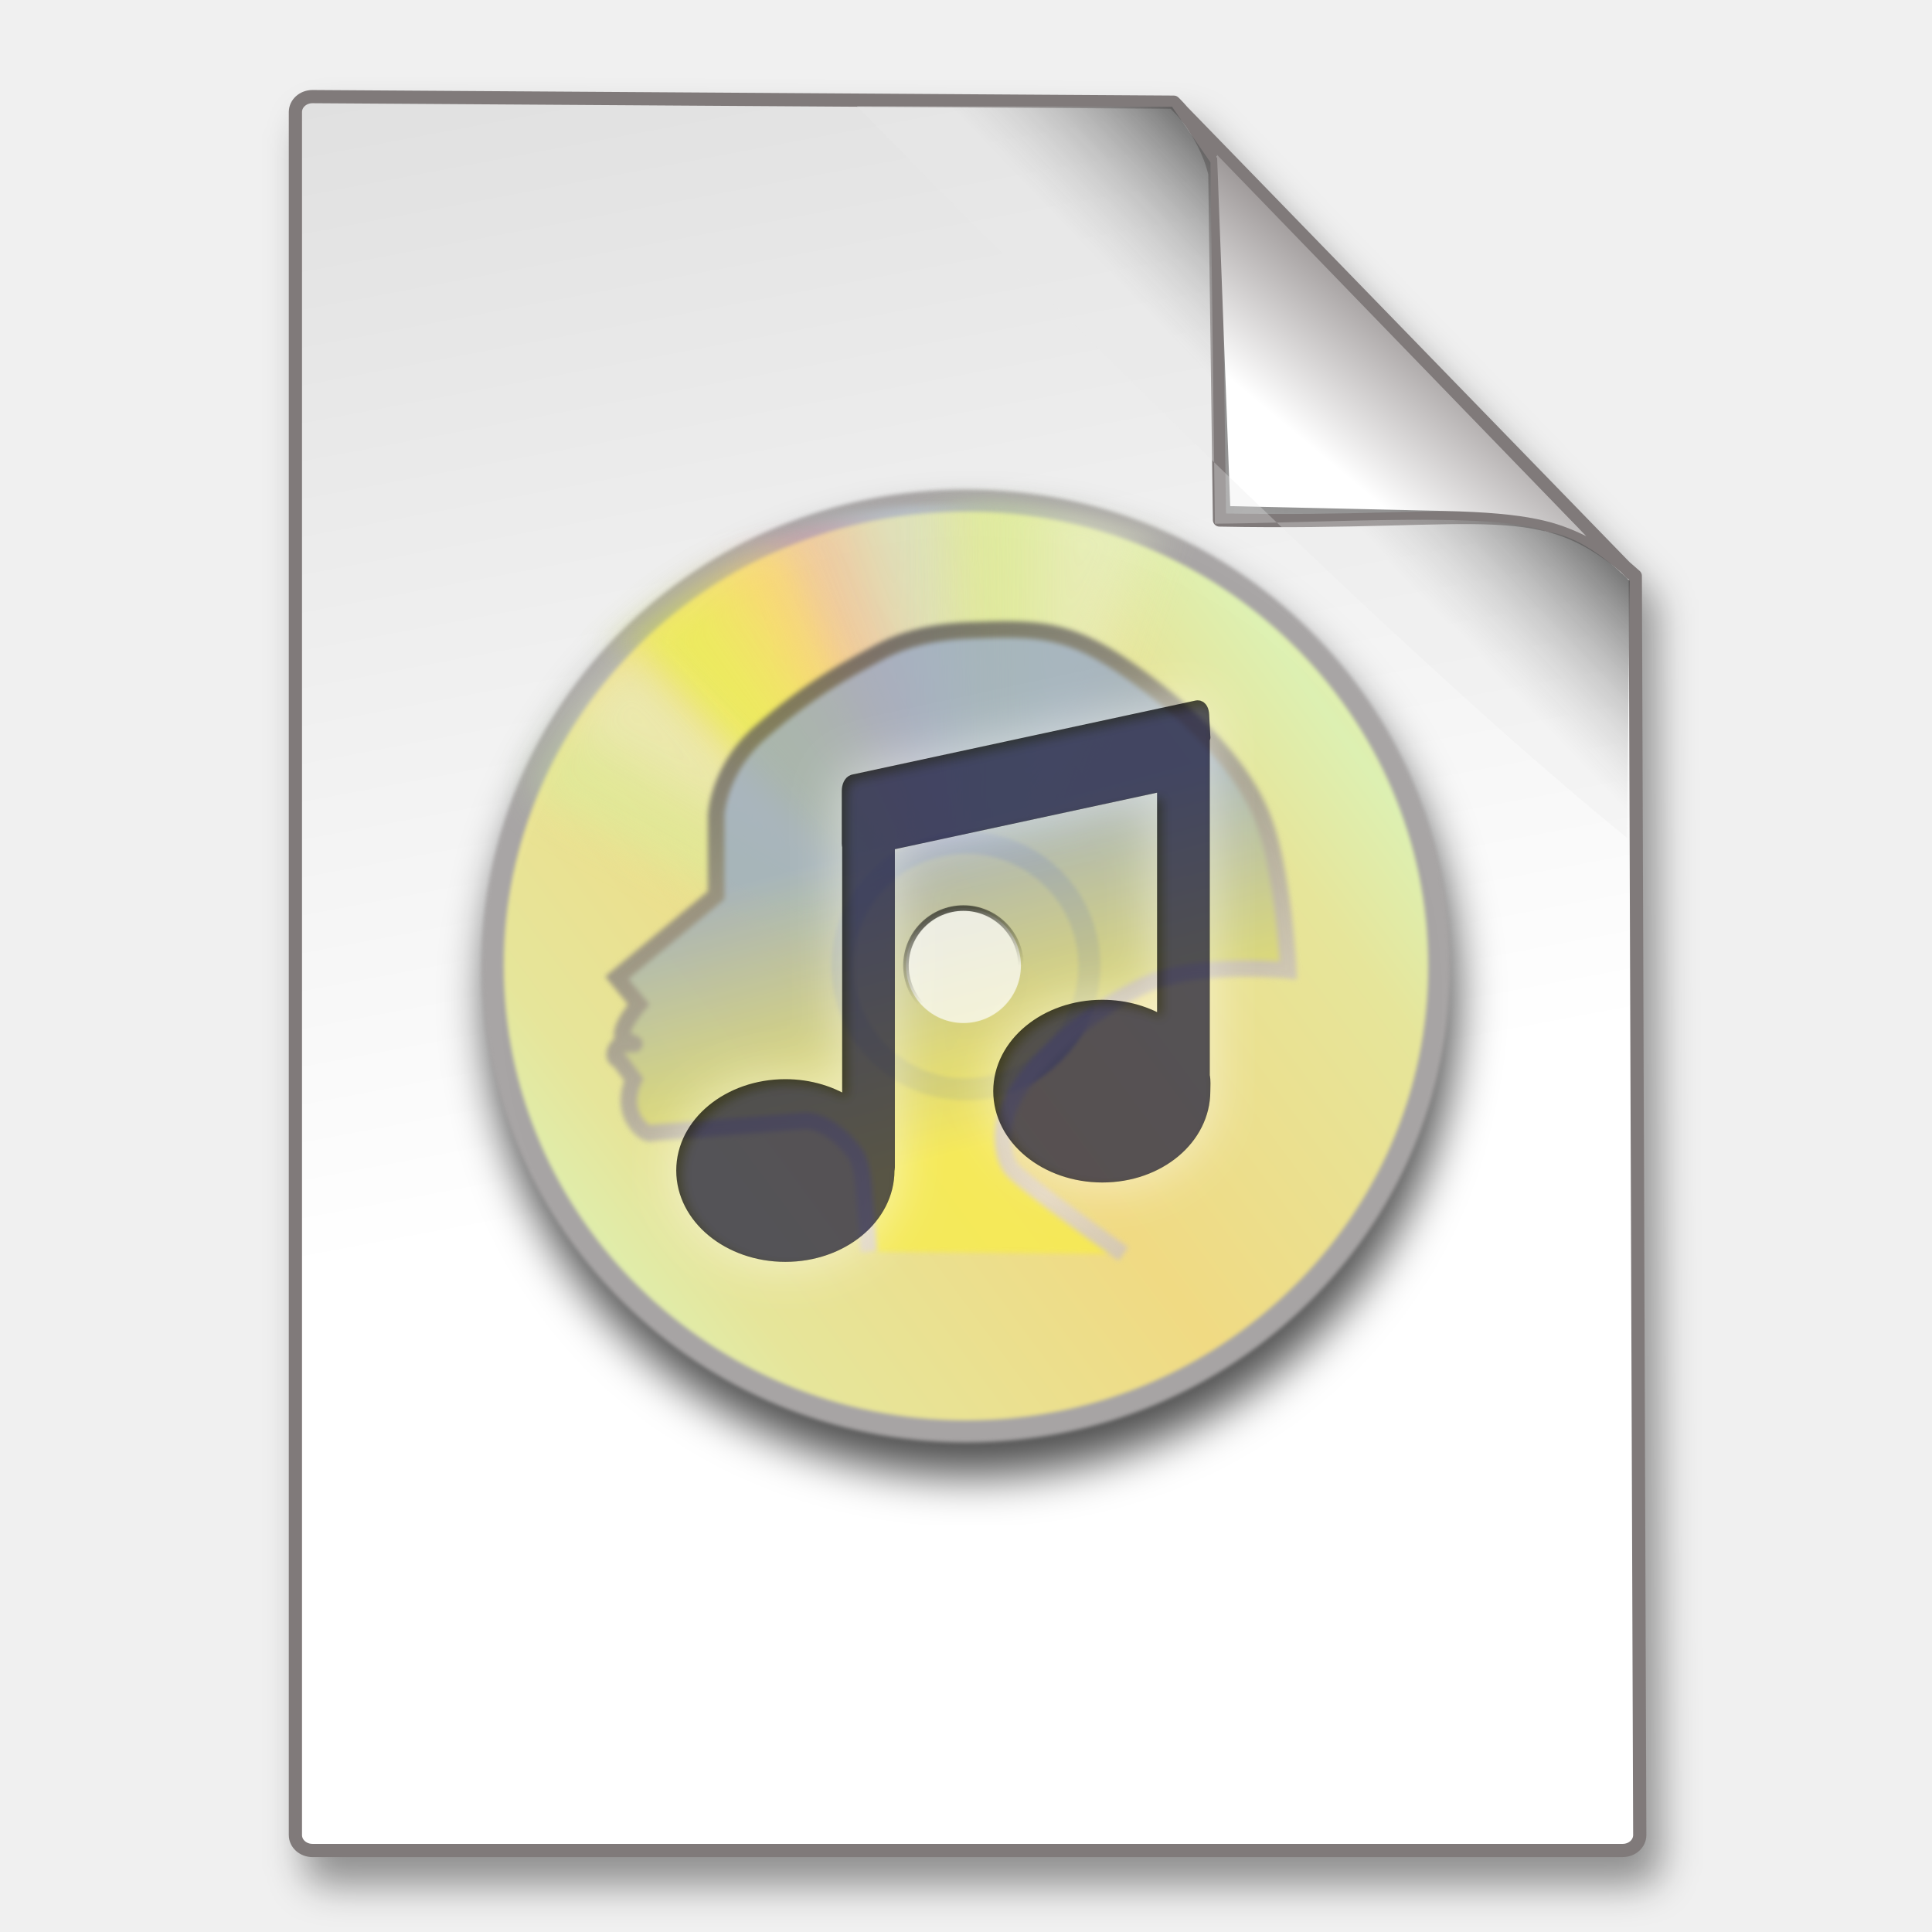
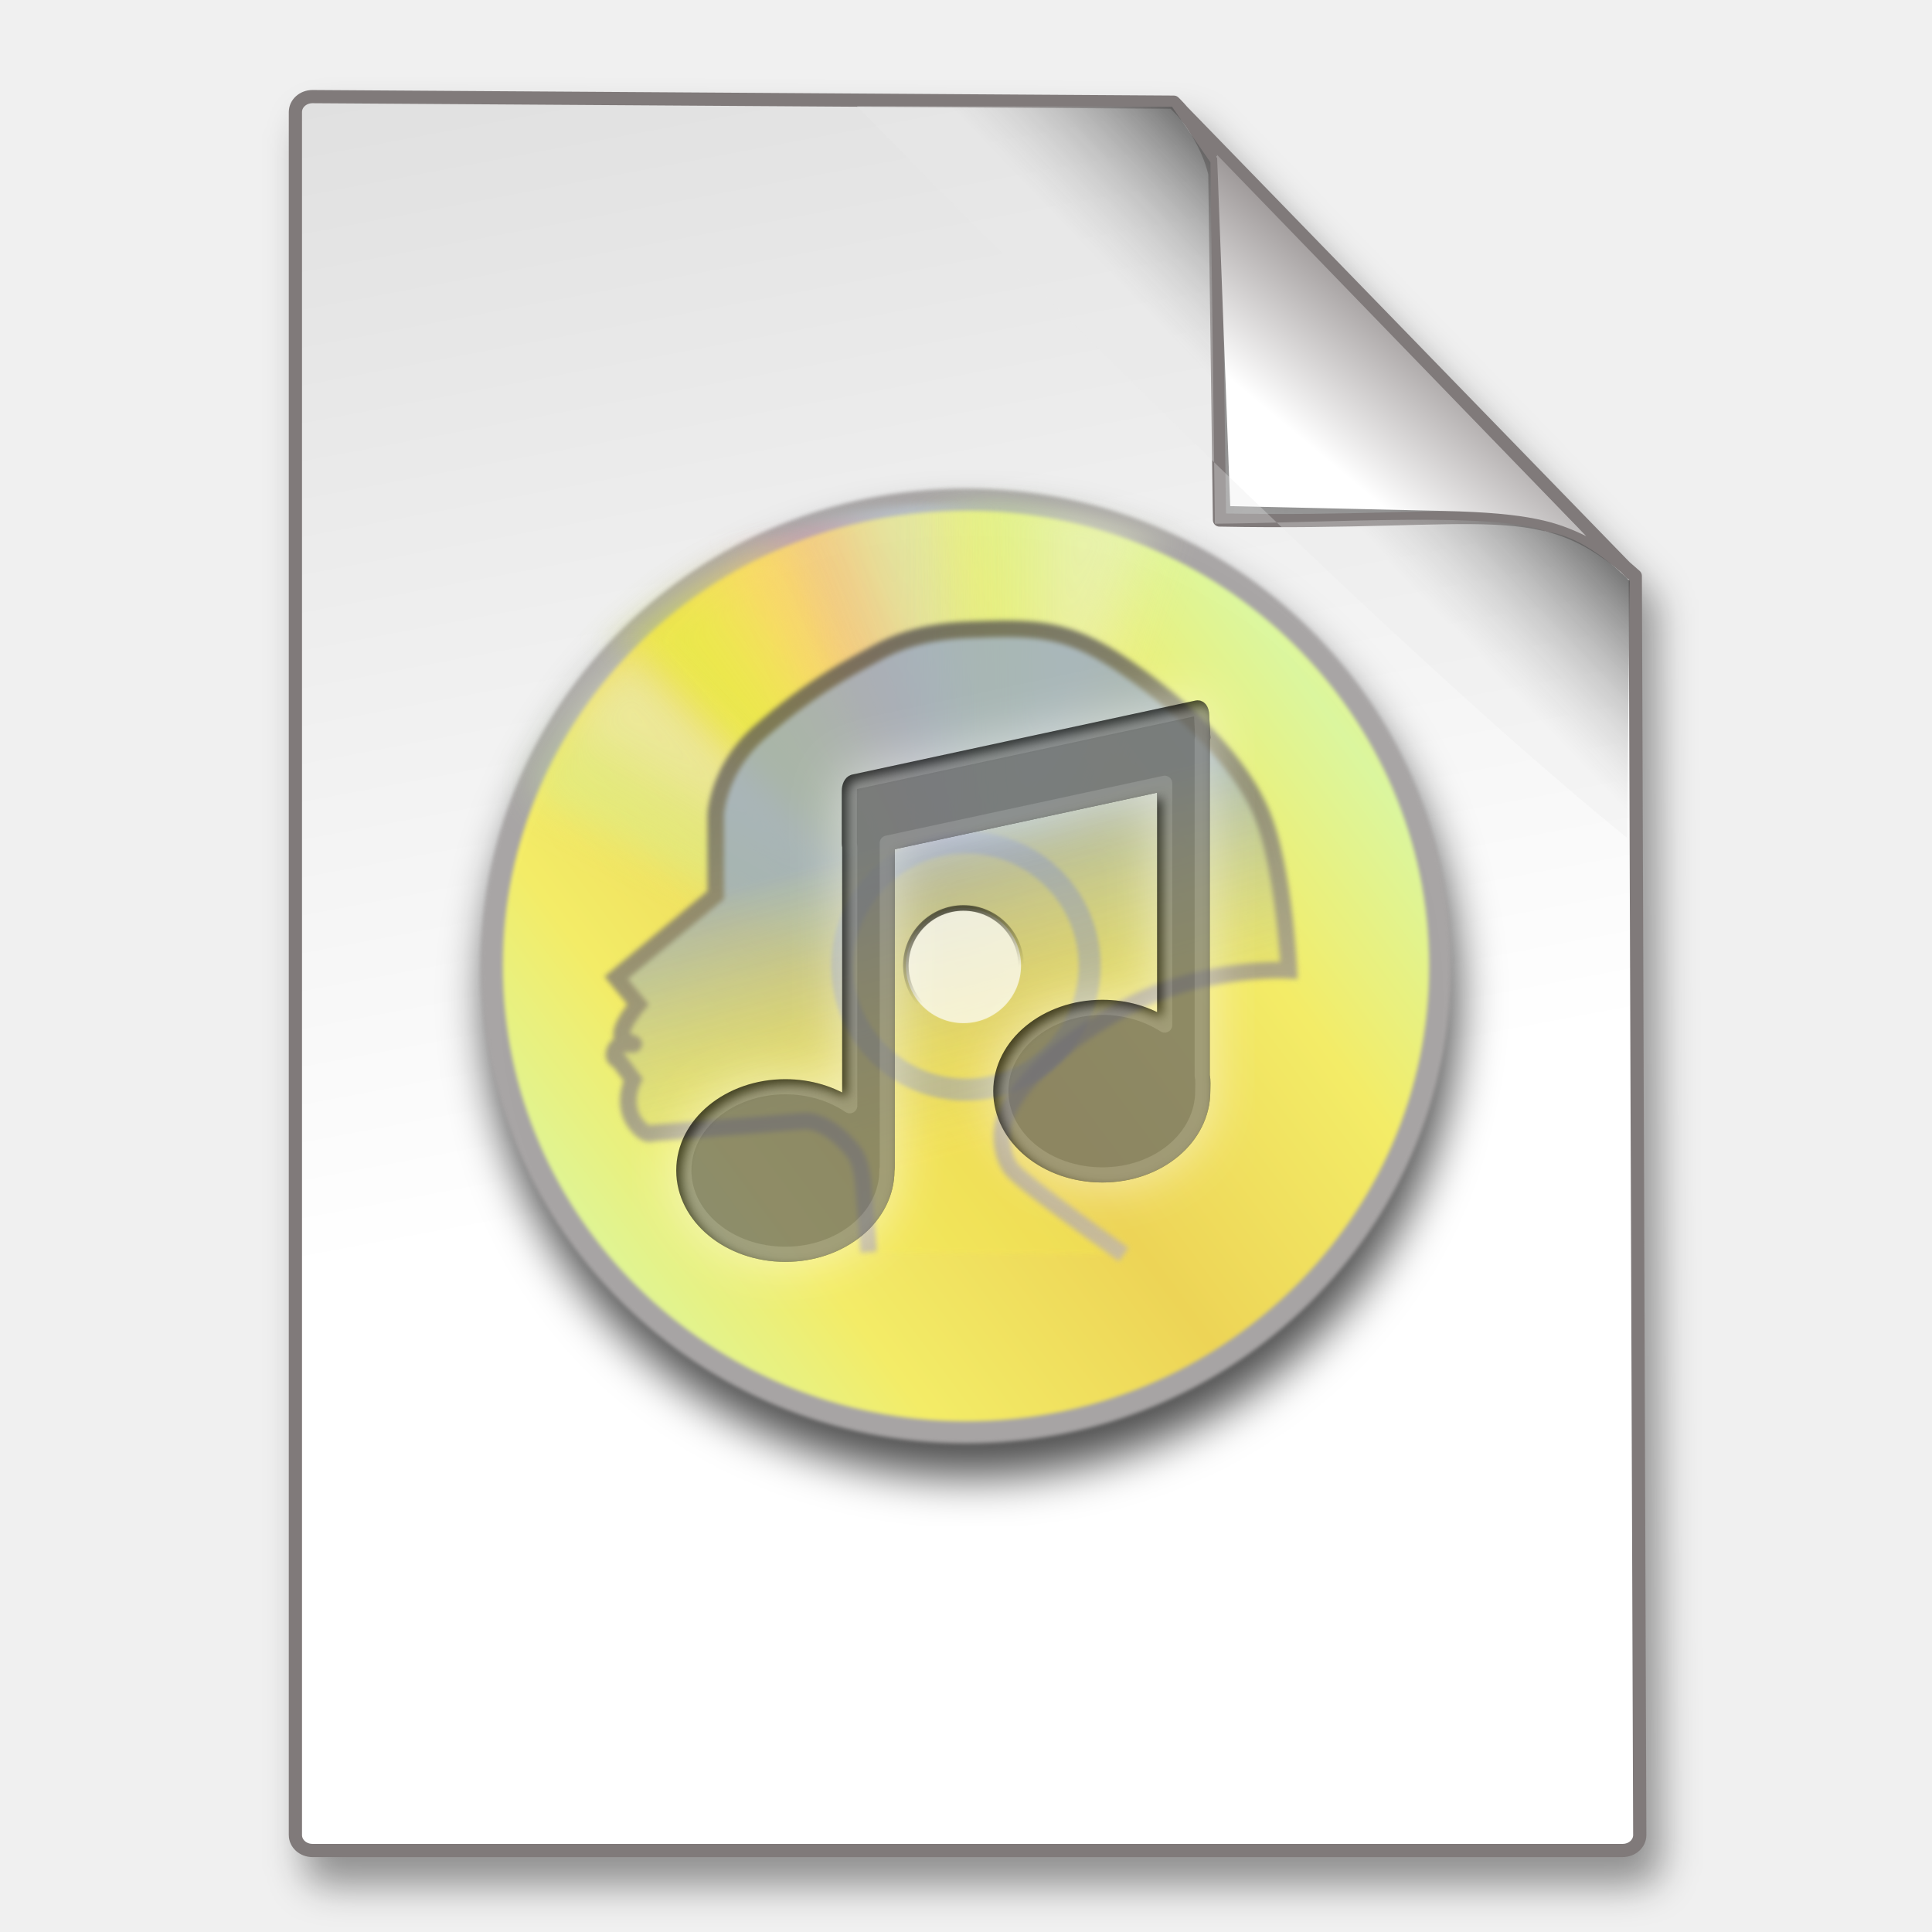
- <svg xmlns="http://www.w3.org/2000/svg" xmlns:xlink="http://www.w3.org/1999/xlink" width="1024" height="1024" id="svg2" version="1.1" enable-background="new">
+ <svg xmlns="http://www.w3.org/2000/svg" xmlns:xlink="http://www.w3.org/1999/xlink" enable-background="new" version="1.1" id="svg2" height="1024" width="1024">
  <defs id="defs4">
    <filter id="filter4078" style="color-interpolation-filters:sRGB;">
      <feFlood id="feFlood4080" flood-opacity="0.3" flood-color="rgb(0,0,0)" result="flood" />
      <feComposite id="feComposite4082" in2="SourceGraphic" in="flood" operator="in" result="composite1" />
      <feGaussianBlur id="feGaussianBlur4084" in="composite" stdDeviation="10" result="blur" />
      <feOffset id="feOffset4086" dx="0" dy="15" result="offset" />
      <feComposite id="feComposite4088" in2="offset" in="SourceGraphic" operator="over" result="composite2" />
    </filter>
    <filter id="filter6364" style="color-interpolation-filters:sRGB;">
      <feFlood id="feFlood6366" flood-opacity="0.5" flood-color="rgb(0,0,0)" result="flood" />
      <feComposite id="feComposite6368" in2="SourceGraphic" in="flood" operator="in" result="composite1" />
      <feGaussianBlur id="feGaussianBlur6370" in="composite" stdDeviation="7" result="blur" />
      <feOffset id="feOffset6372" dx="0" dy="-7" result="offset" />
      <feComposite id="feComposite6374" in2="offset" in="SourceGraphic" operator="over" result="fbSourceGraphic" />
      <feColorMatrix result="fbSourceGraphicAlpha" in="fbSourceGraphic" values="0 0 0 -1 0 0 0 0 -1 0 0 0 0 -1 0 0 0 0 1 0" id="feColorMatrix6376" />
      <feFlood id="feFlood6378" flood-opacity="0.5" flood-color="rgb(0,0,0)" result="flood" in="fbSourceGraphic" />
      <feComposite id="feComposite6380" in2="fbSourceGraphic" in="flood" operator="in" result="composite1" />
      <feGaussianBlur id="feGaussianBlur6382" in="composite" stdDeviation="7" result="blur" />
      <feOffset id="feOffset6384" dx="0" dy="-7" result="offset" />
      <feComposite id="feComposite6386" in2="offset" in="fbSourceGraphic" operator="over" result="composite2" />
    </filter>
    <linearGradient id="linearGradient3996-6">
      <stop style="stop-color:#ffffff;stop-opacity:1;" offset="0" id="stop3998-9" />
      <stop style="stop-color:#dedede;stop-opacity:1" offset="1" id="stop4000-1" />
    </linearGradient>
    <filter color-interpolation-filters="sRGB" id="filter4052-5">
      <feFlood id="feFlood4054-1" flood-opacity="0.3" flood-color="rgb(0,0,0)" result="flood" />
      <feComposite id="feComposite4056-1" in2="SourceGraphic" in="flood" operator="in" result="composite1" />
      <feGaussianBlur id="feGaussianBlur4058-2" stdDeviation="6" result="blur" />
      <feOffset id="feOffset4060-5" dx="0" dy="-7" result="offset" />
      <feComposite id="feComposite4062-1" in2="offset" in="SourceGraphic" operator="over" result="fbSourceGraphic" />
      <feColorMatrix result="fbSourceGraphicAlpha" in="fbSourceGraphic" values="0 0 0 -1 0 0 0 0 -1 0 0 0 0 -1 0 0 0 0 1 0" id="feColorMatrix4214-2" />
      <feFlood id="feFlood4216-4" flood-opacity="0.3" flood-color="rgb(0,0,0)" result="flood" in="fbSourceGraphic" />
      <feComposite id="feComposite4218-4" in2="fbSourceGraphic" in="flood" operator="in" result="composite1" />
      <feGaussianBlur id="feGaussianBlur4220-0" stdDeviation="5" result="blur" />
      <feOffset id="feOffset4222-9" dx="0" dy="-7" result="offset" />
      <feComposite id="feComposite4224-8" in2="offset" in="fbSourceGraphic" operator="over" result="fbSourceGraphic" />
      <feColorMatrix result="fbSourceGraphicAlpha" in="fbSourceGraphic" values="0 0 0 -1 0 0 0 0 -1 0 0 0 0 -1 0 0 0 0 1 0" id="feColorMatrix4322-9" />
      <feFlood id="feFlood4324-8" flood-opacity="0.3" flood-color="rgb(0,0,0)" result="flood" in="fbSourceGraphic" />
      <feComposite id="feComposite4326-1" in2="fbSourceGraphic" in="flood" operator="in" result="composite1" />
      <feGaussianBlur id="feGaussianBlur4328-4" stdDeviation="10.1" result="blur" />
      <feOffset id="feOffset4330-3" dx="0" dy="7" result="offset" />
      <feComposite id="feComposite4332-9" in2="offset" in="fbSourceGraphic" operator="over" result="fbSourceGraphic" />
      <feColorMatrix result="fbSourceGraphicAlpha" in="fbSourceGraphic" values="0 0 0 -1 0 0 0 0 -1 0 0 0 0 -1 0 0 0 0 1 0" id="feColorMatrix4951" />
      <feFlood id="feFlood4953" flood-opacity="0.5" flood-color="rgb(0,0,0)" result="flood" in="fbSourceGraphic" />
      <feComposite id="feComposite4955" in2="fbSourceGraphic" in="flood" operator="in" result="composite1" />
      <feGaussianBlur id="feGaussianBlur4957" stdDeviation="7" result="blur" />
      <feOffset id="feOffset4959" dx="0" dy="7" result="offset" />
      <feComposite id="feComposite4961" in2="offset" in="fbSourceGraphic" operator="over" result="composite2" />
    </filter>
    <linearGradient id="linearGradient4016-7">
      <stop id="stop4018-3" offset="0" style="stop-color:#1c1919;stop-opacity:1" />
      <stop id="stop4020-3" offset="1" style="stop-color:#dedede;stop-opacity:1" />
    </linearGradient>
    <linearGradient id="linearGradient4032-3">
      <stop id="stop4034-9" offset="0" style="stop-color:#ffffff;stop-opacity:1;" />
      <stop id="stop4036-6" offset="1" style="stop-color:#8a8484;stop-opacity:1" />
    </linearGradient>
    <linearGradient id="linearGradient4925">
      <stop id="stop4927" offset="0" style="stop-color:#111111;stop-opacity:1;" />
      <stop id="stop4929" offset="1" style="stop-color:#e8e8e8;stop-opacity:0.318;" />
    </linearGradient>
    <linearGradient y2="285.165" x2="678.224" y1="185.054" x1="791.303" gradientUnits="userSpaceOnUse" id="linearGradient5155" xlink:href="#linearGradient4925" gradientTransform="matrix(0.7041609,0,0,0.619189,197.9442,82.28267)" />
    <linearGradient xlink:href="#linearGradient4032-3" id="linearGradient3075" gradientUnits="userSpaceOnUse" x1="693.155" y1="234.79" x2="760.217" y2="154.572" gradientTransform="translate(-1.508817,-0.7352252)" />
    <linearGradient xlink:href="#linearGradient4016-7" id="linearGradient3078" gradientUnits="userSpaceOnUse" x1="769.155" y1="167.548" x2="585.124" y2="287.876" gradientTransform="translate(-1.508817,-0.7352252)" />
    <linearGradient xlink:href="#linearGradient3996-6" id="linearGradient3081" gradientUnits="userSpaceOnUse" x1="434.124" y1="625.266" x2="313.796" y2="-14.123" gradientTransform="translate(-1.508817,-0.7352252)" />
    <linearGradient xlink:href="#linearGradient3996-6" id="linearGradient3683" gradientUnits="userSpaceOnUse" gradientTransform="translate(-1.508817,-0.7352252)" x1="434.124" y1="625.266" x2="313.796" y2="-14.123" />
    <linearGradient xlink:href="#linearGradient4016-7" id="linearGradient3685" gradientUnits="userSpaceOnUse" gradientTransform="translate(-1.508817,-0.7352252)" x1="769.155" y1="167.548" x2="585.124" y2="287.876" />
    <linearGradient xlink:href="#linearGradient4032-3" id="linearGradient3687" gradientUnits="userSpaceOnUse" gradientTransform="translate(-1.508817,-0.7352252)" x1="693.155" y1="234.79" x2="760.217" y2="154.572" />
    <linearGradient xlink:href="#linearGradient4925" id="linearGradient3689" gradientUnits="userSpaceOnUse" gradientTransform="matrix(0.7041609,0,0,0.619189,197.9442,82.28267)" x1="791.303" y1="185.054" x2="678.224" y2="285.165" />
    <linearGradient xlink:href="#linearGradient3996-6" id="linearGradient3696" gradientUnits="userSpaceOnUse" gradientTransform="translate(-1.508817,-0.7352252)" x1="434.124" y1="625.266" x2="313.796" y2="-14.123" />
    <linearGradient xlink:href="#linearGradient4016-7" id="linearGradient3698" gradientUnits="userSpaceOnUse" gradientTransform="translate(-1.508817,-0.7352252)" x1="769.155" y1="167.548" x2="585.124" y2="287.876" />
    <linearGradient xlink:href="#linearGradient4032-3" id="linearGradient3700" gradientUnits="userSpaceOnUse" gradientTransform="translate(-1.508817,-0.7352252)" x1="693.155" y1="234.79" x2="760.217" y2="154.572" />
    <linearGradient xlink:href="#linearGradient4925" id="linearGradient3702" gradientUnits="userSpaceOnUse" gradientTransform="matrix(0.7041609,0,0,0.619189,197.9442,82.28267)" x1="791.303" y1="185.054" x2="678.224" y2="285.165" />
    <linearGradient xlink:href="#linearGradient4925" id="linearGradient3705" gradientUnits="userSpaceOnUse" gradientTransform="matrix(0.8666551,0,0,0.7991128,98.21364,18.12125)" x1="791.303" y1="185.054" x2="678.224" y2="285.165" />
    <linearGradient xlink:href="#linearGradient4016-7" id="linearGradient3709" gradientUnits="userSpaceOnUse" gradientTransform="translate(-1.508817,-0.7352252)" x1="769.155" y1="167.548" x2="585.124" y2="287.876" />
    <filter id="filter4602" style="color-interpolation-filters:sRGB;">
      <feFlood id="feFlood4604" flood-opacity="0.4" flood-color="rgb(0,0,0)" result="flood" />
      <feComposite id="feComposite4606" in2="SourceGraphic" in="flood" operator="in" result="composite1" />
      <feGaussianBlur id="feGaussianBlur4608" in="composite" stdDeviation="10" result="blur" />
      <feOffset id="feOffset4610" dx="8" dy="15" result="offset" />
      <feComposite id="feComposite4612" in2="offset" in="SourceGraphic" operator="over" result="composite2" />
    </filter>
    <linearGradient y2="530.633" x2="501.828" y1="783.914" x1="160.121" spreadMethod="reflect" gradientUnits="userSpaceOnUse" id="linearGradient4564" xlink:href="#linearGradient4514-2" />
    <linearGradient id="linearGradient4514-2">
      <stop id="stop4516-8" offset="0" style="stop-color:#dff2b3;stop-opacity:1;" />
      <stop style="stop-color:#e8e79b;stop-opacity:1;" offset="0.262" id="stop4520-0" />
      <stop id="stop4518-6" offset="1" style="stop-color:#f2dc84;stop-opacity:1;" />
    </linearGradient>
    <filter color-interpolation-filters="sRGB" id="filter4895">
      <feGaussianBlur stdDeviation="1.702" id="feGaussianBlur4897" result="fbSourceGraphic" />
      <feColorMatrix result="fbSourceGraphicAlpha" in="fbSourceGraphic" values="0 0 0 -1 0 0 0 0 -1 0 0 0 0 -1 0 0 0 0 1 0" id="feColorMatrix4980" />
      <feFlood id="feFlood4982" flood-opacity="0.7" flood-color="rgb(0,0,0)" result="flood" in="fbSourceGraphic" />
      <feComposite id="feComposite4984" in2="fbSourceGraphic" in="flood" operator="in" result="composite1" />
      <feGaussianBlur id="feGaussianBlur4986" stdDeviation="20" result="blur" />
      <feOffset id="feOffset4988" dx="5" dy="30" result="offset" />
      <feComposite id="feComposite4990" in2="offset" in="fbSourceGraphic" operator="over" result="composite2" />
    </filter>
    <linearGradient y2="530.633" x2="501.828" y1="783.914" x1="160.121" spreadMethod="reflect" gradientUnits="userSpaceOnUse" id="linearGradient4560" xlink:href="#linearGradient4514-2" />
    <linearGradient id="linearGradient4733">
      <stop id="stop4735" offset="0" style="stop-color:#dff2b3;stop-opacity:1;" />
      <stop style="stop-color:#e8e79b;stop-opacity:1;" offset="0.262" id="stop4737" />
      <stop id="stop4739" offset="1" style="stop-color:#f2dc84;stop-opacity:1;" />
    </linearGradient>
    <linearGradient xlink:href="#linearGradient4514-2" id="linearGradient4723" gradientUnits="userSpaceOnUse" spreadMethod="reflect" x1="160.121" y1="783.914" x2="501.828" y2="530.633" />
    <linearGradient id="linearGradient4742">
      <stop id="stop4744" offset="0" style="stop-color:#dff2b3;stop-opacity:1;" />
      <stop style="stop-color:#e8e79b;stop-opacity:1;" offset="0.262" id="stop4746" />
      <stop id="stop4748" offset="1" style="stop-color:#f2dc84;stop-opacity:1;" />
    </linearGradient>
    <linearGradient xlink:href="#linearGradient4683-5" id="linearGradient4668-0" x1="756.758" y1="216.847" x2="798.711" y2="244.237" gradientUnits="userSpaceOnUse" />
    <linearGradient id="linearGradient4683-5">
      <stop id="stop4685-0" offset="0" style="stop-color:#f4a6bd;stop-opacity:0.574;" />
      <stop id="stop4687-5" offset="1" style="stop-color:#cce1f1;stop-opacity:0.619;" />
    </linearGradient>
    <filter color-interpolation-filters="sRGB" id="filter4689-4" x="-0.237" width="1.474" y="-0.123" height="1.246">
      <feGaussianBlur stdDeviation="17.678" id="feGaussianBlur4691-2" />
    </filter>
    <linearGradient xlink:href="#linearGradient4697-7" id="linearGradient4695-5" gradientUnits="userSpaceOnUse" x1="801.068" y1="301.066" x2="731.986" y2="244.664" />
    <linearGradient id="linearGradient4697-7">
      <stop style="stop-color:#ffd571;stop-opacity:0.729;" offset="0" id="stop4699-4" />
      <stop style="stop-color:#e9f744;stop-opacity:0.587;" offset="1" id="stop4701-5" />
    </linearGradient>
    <linearGradient xlink:href="#linearGradient4707-9" id="linearGradient4705-6" gradientUnits="userSpaceOnUse" x1="756.758" y1="216.847" x2="798.711" y2="244.237" />
    <linearGradient id="linearGradient4707-9">
      <stop style="stop-color:#d1f4a6;stop-opacity:0.574;" offset="0" id="stop4709-6" />
      <stop style="stop-color:#eaf1cc;stop-opacity:0.8;" offset="1" id="stop4711-8" />
    </linearGradient>
    <linearGradient xlink:href="#linearGradient4707-9" id="linearGradient4715-2" gradientUnits="userSpaceOnUse" x1="756.758" y1="216.847" x2="798.711" y2="244.237" />
    <linearGradient id="linearGradient4773">
      <stop style="stop-color:#d1f4a6;stop-opacity:0.574;" offset="0" id="stop4775" />
      <stop style="stop-color:#eaf1cc;stop-opacity:0.8;" offset="1" id="stop4777" />
    </linearGradient>
    <linearGradient xlink:href="#linearGradient4805-6" id="linearGradient4803-1" x1="338.744" y1="430.422" x2="413.329" y2="707.011" gradientUnits="userSpaceOnUse" />
    <linearGradient id="linearGradient4805-6">
      <stop id="stop4807-2" offset="0" style="stop-color:#94a5c5;stop-opacity:1" />
      <stop id="stop4809-6" offset="1" style="stop-color:#f7ec49;stop-opacity:1;" />
    </linearGradient>
    <linearGradient xlink:href="#linearGradient4819-6" id="linearGradient4817-9" x1="388.764" y1="199.833" x2="607.319" y2="711.057" gradientUnits="userSpaceOnUse" spreadMethod="reflect" />
    <linearGradient id="linearGradient4819-6">
      <stop id="stop4821-0" offset="0" style="stop-color:#4c4949;stop-opacity:1;" />
      <stop id="stop4823-2" offset="1" style="stop-color:#e0d5d5;stop-opacity:0.981;" />
    </linearGradient>
    <filter color-interpolation-filters="sRGB" id="filter4887-4">
      <feGaussianBlur stdDeviation="2.354" id="feGaussianBlur4889-5" />
    </filter>
    <linearGradient xlink:href="#linearGradient4233-1" id="linearGradient4239-1" x1="315.189" y1="437.52" x2="338.334" y2="498.121" gradientUnits="userSpaceOnUse" />
    <linearGradient id="linearGradient4233-1">
      <stop style="stop-color:#000000;stop-opacity:0.829" offset="0" id="stop4235-4" />
      <stop style="stop-color:#000000;stop-opacity:0;" offset="1" id="stop4237-2" />
    </linearGradient>
    <filter color-interpolation-filters="sRGB" id="filter4733-9-2">
      <feGaussianBlur stdDeviation="0.521" id="feGaussianBlur4735-7-1" />
    </filter>
    <filter id="filter4583" color-interpolation-filters="sRGB">
      <feGaussianBlur id="feGaussianBlur4585" stdDeviation="4" result="result8" />
      <feOffset id="feOffset4587" dx="4" dy="4" result="result11" />
      <feComposite id="feComposite4589" in2="result11" result="result6" in="SourceGraphic" operator="in" />
      <feFlood id="feFlood4591" result="result10" in="result6" flood-opacity="1" flood-color="rgb(0,0,0)" />
      <feBlend id="feBlend4593" in2="result10" mode="normal" in="result6" result="result12" />
      <feComposite id="feComposite4595" in2="SourceGraphic" result="fbSourceGraphic" operator="in" />
      <feColorMatrix result="fbSourceGraphicAlpha" in="fbSourceGraphic" values="0 0 0 -1 0 0 0 0 -1 0 0 0 0 -1 0 0 0 0 1 0" id="feColorMatrix3209" />
      <feFlood id="feFlood3211" flood-opacity="0.8" flood-color="rgb(255,255,255)" result="flood" in="fbSourceGraphic" />
      <feComposite id="feComposite3213" in2="fbSourceGraphic" in="flood" operator="in" result="composite1" />
      <feGaussianBlur id="feGaussianBlur3215" stdDeviation="20" result="blur" />
      <feOffset id="feOffset3217" dx="0" dy="0" result="offset" />
      <feComposite id="feComposite3219" in2="offset" in="fbSourceGraphic" operator="over" result="composite2" />
    </filter>
+     <linearGradient xlink:href="#linearGradient4514-2-5" id="linearGradient6302" gradientUnits="userSpaceOnUse" spreadMethod="reflect" x1="160.121" y1="783.914" x2="501.828" y2="530.633" />
+     <linearGradient id="linearGradient4514-2-5">
+       <stop id="stop4516-8-1" offset="0" style="stop-color:#ddf89f;stop-opacity:1;" />
+       <stop style="stop-color:#f5ee67;stop-opacity:1;" offset="0.262" id="stop4520-0-9" />
+       <stop id="stop4518-6-9" offset="1" style="stop-color:#efd656;stop-opacity:1;" />
+     </linearGradient>
+     <filter color-interpolation-filters="sRGB" id="filter4895-6">
+       <feGaussianBlur stdDeviation="1.702" id="feGaussianBlur4897-8" result="fbSourceGraphic" />
+       <feColorMatrix result="fbSourceGraphicAlpha" in="fbSourceGraphic" values="0 0 0 -1 0 0 0 0 -1 0 0 0 0 -1 0 0 0 0 1 0" id="feColorMatrix4980-0" />
+       <feFlood id="feFlood4982-3" flood-opacity="0.7" flood-color="rgb(0,0,0)" result="flood" in="fbSourceGraphic" />
+       <feComposite id="feComposite4984-1" in2="fbSourceGraphic" in="flood" operator="in" result="composite1" />
+       <feGaussianBlur id="feGaussianBlur4986-8" stdDeviation="20" result="blur" />
+       <feOffset id="feOffset4988-4" dx="5" dy="30" result="offset" />
+       <feComposite id="feComposite4990-1" in2="offset" in="fbSourceGraphic" operator="over" result="composite2" />
+     </filter>
+     <linearGradient y2="530.633" x2="501.828" y1="783.914" x1="160.121" spreadMethod="reflect" gradientUnits="userSpaceOnUse" id="linearGradient4560-0" xlink:href="#linearGradient4227" />
+     <linearGradient id="linearGradient4227">
+       <stop style="stop-color:#ddf89f;stop-opacity:1;" offset="0" id="stop4229" />
+       <stop id="stop4231" offset="0.425" style="stop-color:#f5ee67;stop-opacity:1;" />
+       <stop style="stop-color:#efd656;stop-opacity:1;" offset="1" id="stop4233" />
+     </linearGradient>
+     <linearGradient xlink:href="#linearGradient4514-2-5" id="linearGradient4723-6" gradientUnits="userSpaceOnUse" spreadMethod="reflect" x1="160.121" y1="783.914" x2="501.828" y2="530.633" />
+     <linearGradient id="linearGradient4264">
+       <stop id="stop4266" offset="0" style="stop-color:#ddf89f;stop-opacity:1;" />
+       <stop style="stop-color:#f5ee67;stop-opacity:1;" offset="0.262" id="stop4268" />
+       <stop id="stop4270" offset="1" style="stop-color:#efd656;stop-opacity:1;" />
+     </linearGradient>
+     <linearGradient xlink:href="#linearGradient4683-5-4" id="linearGradient4668-0-9" x1="756.758" y1="216.847" x2="798.711" y2="244.237" gradientUnits="userSpaceOnUse" />
+     <linearGradient id="linearGradient4683-5-4">
+       <stop id="stop4685-0-2" offset="0" style="stop-color:#f4a6bd;stop-opacity:0.574;" />
+       <stop id="stop4687-5-7" offset="1" style="stop-color:#cce1f1;stop-opacity:0.619;" />
+     </linearGradient>
+     <filter color-interpolation-filters="sRGB" id="filter4689-4-6" x="-0.237" width="1.474" y="-0.123" height="1.246">
+       <feGaussianBlur stdDeviation="17.678" id="feGaussianBlur4691-2-1" />
+     </filter>
+     <linearGradient xlink:href="#linearGradient4697-7-7" id="linearGradient4695-5-1" gradientUnits="userSpaceOnUse" x1="801.068" y1="301.066" x2="731.986" y2="244.664" />
+     <linearGradient id="linearGradient4697-7-7">
+       <stop style="stop-color:#ffd571;stop-opacity:0.729;" offset="0" id="stop4699-4-9" />
+       <stop style="stop-color:#e9f744;stop-opacity:0.587;" offset="1" id="stop4701-5-5" />
+     </linearGradient>
+     <linearGradient xlink:href="#linearGradient4707-9-9" id="linearGradient4705-6-2" gradientUnits="userSpaceOnUse" x1="756.758" y1="216.847" x2="798.711" y2="244.237" />
+     <linearGradient id="linearGradient4707-9-9">
+       <stop style="stop-color:#d1f4a6;stop-opacity:0.574;" offset="0" id="stop4709-6-6" />
+       <stop style="stop-color:#eaf1cc;stop-opacity:0.8;" offset="1" id="stop4711-8-4" />
+     </linearGradient>
+     <linearGradient xlink:href="#linearGradient4707-9-9" id="linearGradient4715-2-0" gradientUnits="userSpaceOnUse" x1="756.758" y1="216.847" x2="798.711" y2="244.237" />
+     <linearGradient id="linearGradient4295">
+       <stop style="stop-color:#d1f4a6;stop-opacity:0.574;" offset="0" id="stop4297" />
+       <stop style="stop-color:#eaf1cc;stop-opacity:0.8;" offset="1" id="stop4299" />
+     </linearGradient>
+     <linearGradient xlink:href="#linearGradient4805-6-8" id="linearGradient4803-1-1" x1="338.744" y1="430.422" x2="413.329" y2="707.011" gradientUnits="userSpaceOnUse" />
+     <linearGradient id="linearGradient4805-6-8">
+       <stop id="stop4807-2-8" offset="0" style="stop-color:#94a5c5;stop-opacity:1" />
+       <stop id="stop4809-6-2" offset="1" style="stop-color:#f7ec49;stop-opacity:0.342;" />
+     </linearGradient>
+     <linearGradient xlink:href="#linearGradient4819-6-7" id="linearGradient4817-9-9" x1="388.764" y1="199.833" x2="605.903" y2="992.8" gradientUnits="userSpaceOnUse" spreadMethod="reflect" />
+     <linearGradient id="linearGradient4819-6-7">
+       <stop id="stop4821-0-0" offset="0" style="stop-color:#4c4949;stop-opacity:1;" />
+       <stop id="stop4823-2-8" offset="1" style="stop-color:#e0d5d5;stop-opacity:0.981;" />
+     </linearGradient>
+     <filter color-interpolation-filters="sRGB" id="filter4887-4-8">
+       <feGaussianBlur stdDeviation="2.354" id="feGaussianBlur4889-5-6" />
+     </filter>
+     <linearGradient xlink:href="#linearGradient4233-1-8" id="linearGradient4239-1-1" x1="315.189" y1="437.52" x2="338.334" y2="498.121" gradientUnits="userSpaceOnUse" />
+     <linearGradient id="linearGradient4233-1-8">
+       <stop style="stop-color:#000000;stop-opacity:0.829" offset="0" id="stop4235-4-2" />
+       <stop style="stop-color:#000000;stop-opacity:0;" offset="1" id="stop4237-2-2" />
+     </linearGradient>
+     <filter color-interpolation-filters="sRGB" id="filter4733-9-2-8">
+       <feGaussianBlur stdDeviation="0.521" id="feGaussianBlur4735-7-1-0" />
+     </filter>
  </defs>
  <g id="layer1">
    <g id="g4512" style="filter:url(#filter4602)">
      <path d="M 621.955,54.153 864.38,303.657 M 165.656,51.204 622.141,54.153 c 0,0 16.247,14.999 21.75,37.79 l 2.459,183.67 c 144.72,2.777 170.667,-15.321 220.39,29.625 l 2.359,667.368 c 0.016,4.537 -4.053,8.19 -9.087,8.19 l -694.356,0 c -5.034,0 -9.087,-3.653 -9.087,-8.19 l 0,-913.212 c 0,-4.537 4.053,-8.217 9.087,-8.19 z" style="fill:url(#linearGradient3696);fill-opacity:1;stroke:#807a7a;stroke-width:7;stroke-linecap:round;stroke-linejoin:round;stroke-miterlimit:4;stroke-opacity:1;stroke-dasharray:none;opacity:1;" id="path3993-8" />
      <path id="path4006-5" d="M 654.396,265.907 652.037,91.313" style="fill:url(#linearGradient3709);fill-opacity:1;stroke:none;" />
      <path id="path4022-6" d="m 645.054,82.067 195.684,202.11 c -15.56,-7.559 -29.89,-12.348 -75.645,-13.374 l -113.056,-2.536 z" style="fill:url(#linearGradient3700);fill-opacity:1;stroke:none;" />
      <path id="path4142-9" d="m 454.177,56.222 c 0,0 257.715,265.838 408.177,387.857 l 1.455,-136.109 c 0,0 -22.239,-23.633 -44.155,-26.172 -25.74,-10.591 -111.702,-4.801 -175.734,-4.211 L 641.565,86.083 621.208,56.58 z" style="fill:url(#linearGradient3705);fill-opacity:1;stroke:none;" />
    </g>
  </g>
-   <g id="layer2">
-     <g transform="matrix(0.584722,0,0,0.584722,212.6223,212.6223)" style="display:inline" id="g4694">
-       <g style="fill:url(#linearGradient4564);fill-opacity:1;stroke:#a8a5a5;stroke-width:20;stroke-miterlimit:4;stroke-opacity:1;stroke-dasharray:none;filter:url(#filter4895)" id="g4500" transform="translate(-1.9889529e-6,10.89063)">
-         <path style="opacity:0.986;fill:url(#linearGradient4560);fill-opacity:1;stroke:#a8a5a5;stroke-width:20;stroke-miterlimit:4;stroke-opacity:1;stroke-dasharray:none" d="M 512,79.219 C 275.064,79.219 83,268.121 83,501.125 83,734.129 275.064,923 512,923 748.936,923 941,734.129 941,501.125 941,268.121 748.936,79.219 512,79.219 z m 0,387.094 c 25.229,0 45.688,20.459 45.688,45.688 0,25.229 -20.459,45.688 -45.688,45.688 -25.229,0 -45.688,-20.459 -45.688,-45.688 0,-25.229 20.459,-45.688 45.688,-45.688 z" id="path4353" />
-         <path style="opacity:0.986;fill:url(#linearGradient4723);fill-opacity:1;stroke:#a8a5a5;stroke-width:20;stroke-linecap:round;stroke-linejoin:round;stroke-miterlimit:4;stroke-opacity:1;stroke-dasharray:none;stroke-dashoffset:20.1" id="path4355" d="m 600.533,512 c 0,61.768 -50.073,111.841 -111.841,111.841 -61.768,0 -111.841,-50.073 -111.841,-111.841 0,-61.768 50.073,-111.841 111.841,-111.841 61.768,0 111.841,50.073 111.841,111.841 z" transform="translate(23.30804,-10.89062)" />
+   <g id="layer2" />
+   <g id="layer3">
+     <g style="display:inline" id="g4694-3" transform="matrix(0.5858711,0,0,0.5858711,212.034,212.034)">
+       <g style="fill:url(#linearGradient6302);fill-opacity:1;stroke:#a8a5a5;stroke-width:20;stroke-miterlimit:4;stroke-opacity:1;stroke-dasharray:none;filter:url(#filter4895-6)" id="g4500-4" transform="translate(-1.9889529e-6,10.89063)">
+         <path style="opacity:0.986;fill:url(#linearGradient4560-0);fill-opacity:1;stroke:#a8a5a5;stroke-width:20;stroke-miterlimit:4;stroke-opacity:1;stroke-dasharray:none" d="M 512,79.219 C 275.064,79.219 83,268.121 83,501.125 83,734.129 275.064,923 512,923 748.936,923 941,734.129 941,501.125 941,268.121 748.936,79.219 512,79.219 z m 0,387.094 c 25.229,0 45.688,20.459 45.688,45.688 0,25.229 -20.459,45.688 -45.688,45.688 -25.229,0 -45.688,-20.459 -45.688,-45.688 0,-25.229 20.459,-45.688 45.688,-45.688 z" id="path4353-5" />
+         <path style="opacity:0.986;fill:url(#linearGradient4723-6);fill-opacity:1;stroke:#a8a5a5;stroke-width:20;stroke-linecap:round;stroke-linejoin:round;stroke-miterlimit:4;stroke-opacity:1;stroke-dasharray:none;stroke-dashoffset:20.1" id="path4355-3" d="m 600.533,512 c 0,61.768 -50.073,111.841 -111.841,111.841 -61.768,0 -111.841,-50.073 -111.841,-111.841 0,-61.768 50.073,-111.841 111.841,-111.841 61.768,0 111.841,50.073 111.841,111.841 z" transform="translate(23.30804,-10.89062)" />
      </g>
-       <g id="g4462" style="display:inline" transform="translate(-3.013806,-4.66689)">
-         <g id="g4341">
-           <path id="path4657" d="m 581.464,407.201 c 25.151,6.099 47.46,20.615 63.225,41.139 L 885.93,236.334 C 849.563,192.81 804.793,157.066 754.297,131.239 z" style="opacity:0.682;fill:url(#linearGradient4668-0);fill-opacity:1;fill-rule:nonzero;stroke:none;filter:url(#filter4689-4)" transform="matrix(0.6255208,-0.7403296,0.7802075,0.5935492,-235.1007,612.42)" />
-           <path transform="matrix(0.2931051,-0.8796475,0.9235623,0.2791681,-130.7125,848.5448)" style="opacity:0.986;fill:url(#linearGradient4695-5);fill-opacity:1;fill-rule:nonzero;stroke:none;filter:url(#filter4689-4)" d="m 581.464,407.201 c 25.151,6.099 47.46,20.615 63.225,41.139 L 885.93,236.334 C 849.563,192.81 804.793,157.066 754.297,131.239 z" id="path4693" />
-           <path transform="matrix(0.8486784,-0.4315134,0.5373203,0.8494868,-202.1912,306.862)" style="opacity:0.682;fill:url(#linearGradient4705-6);fill-opacity:1;fill-rule:nonzero;stroke:none;filter:url(#filter4689-4)" d="m 581.464,407.201 c 25.151,6.099 47.46,20.615 63.225,41.139 L 885.93,236.334 C 849.563,192.81 804.793,157.066 754.297,131.239 z" id="path4703" />
-           <path id="path4713" d="m 581.464,407.201 c 25.151,6.099 47.46,20.615 63.225,41.139 L 885.93,236.334 C 849.563,192.81 804.793,157.066 754.297,131.239 z" style="opacity:0.682;fill:url(#linearGradient4715-2);fill-opacity:1;fill-rule:nonzero;stroke:none;filter:url(#filter4689-4)" transform="matrix(-0.04998635,-0.9156973,0.9398789,-0.04606996,33.52925,1055.509)" />
+       <g id="g4462-0" style="display:inline" transform="translate(-3.013806,-4.66689)">
+         <g id="g4341-6">
+           <path id="path4657-4" d="m 581.464,407.201 c 25.151,6.099 47.46,20.615 63.225,41.139 L 885.93,236.334 C 849.563,192.81 804.793,157.066 754.297,131.239 z" style="opacity:0.682;fill:url(#linearGradient4668-0-9);fill-opacity:1;fill-rule:nonzero;stroke:none;filter:url(#filter4689-4-6)" transform="matrix(0.6255208,-0.7403296,0.7802075,0.5935492,-235.1007,612.42)" />
+           <path transform="matrix(0.2931051,-0.8796475,0.9235623,0.2791681,-130.7125,848.5448)" style="opacity:0.986;fill:url(#linearGradient4695-5-1);fill-opacity:1;fill-rule:nonzero;stroke:none;filter:url(#filter4689-4-6)" d="m 581.464,407.201 c 25.151,6.099 47.46,20.615 63.225,41.139 L 885.93,236.334 C 849.563,192.81 804.793,157.066 754.297,131.239 z" id="path4693-9" />
+           <path transform="matrix(0.8486784,-0.4315134,0.5373203,0.8494868,-202.1912,306.862)" style="opacity:0.682;fill:url(#linearGradient4705-6-2);fill-opacity:1;fill-rule:nonzero;stroke:none;filter:url(#filter4689-4-6)" d="m 581.464,407.201 c 25.151,6.099 47.46,20.615 63.225,41.139 L 885.93,236.334 C 849.563,192.81 804.793,157.066 754.297,131.239 z" id="path4703-7" />
+           <path id="path4713-1" d="m 581.464,407.201 c 25.151,6.099 47.46,20.615 63.225,41.139 L 885.93,236.334 C 849.563,192.81 804.793,157.066 754.297,131.239 z" style="opacity:0.682;fill:url(#linearGradient4715-2-0);fill-opacity:1;fill-rule:nonzero;stroke:none;filter:url(#filter4689-4-6)" transform="matrix(-0.04998635,-0.9156973,0.9398789,-0.04606996,33.52925,1055.509)" />
        </g>
      </g>
-       <g id="g4614" style="display:inline" transform="translate(-2.316167,-0.4003615)">
-         <g id="g4261">
-           <path id="path4775" d="m 426.316,771.287 -4.395,-54.938 c 0,0 -0.717,-24.656 -8.79,-35.16 -22.59,-29.391 -43.95,-28.568 -43.95,-28.568 l -138.443,10.988 c 0,0 -6.043,3.846 -15.383,-8.79 -13.448,-18.194 -2.197,-39.555 -2.197,-39.555 L 199.973,597.684 c 0,0 -7.649,-1.448 -2.197,-10.988 4.395,-7.691 27.508,0.294 8.79,-6.593 -13.043,-4.799 10.988,-32.963 10.988,-32.963 l -19.778,-24.173 90.098,-74.715 0,-72.518 c 0,0 1.648,-41.203 39.555,-74.715 47.858,-42.31 86.778,-61.103 103.283,-70.32 18.1,-10.108 42.851,-20.876 86.252,-22.524 61.525,-2.336 89.621,-2.457 144.486,35.709 50.543,35.16 101.085,83.505 120.863,131.85 19.778,48.345 24.173,140.64 24.173,140.64 0,0 -82.956,-8.79 -129.653,13.185 -62.245,29.292 -113.297,79.91 -125.258,115.369 -7.837,23.235 -2.197,43.95 4.395,51.641 12.302,14.353 101.085,76.913 101.085,76.913" style="opacity:0.753;fill:url(#linearGradient4803-1);fill-opacity:1;stroke:url(#linearGradient4817-9);stroke-width:15;stroke-linecap:butt;stroke-linejoin:miter;stroke-miterlimit:4;stroke-opacity:1;stroke-dasharray:none;filter:url(#filter4887-4)" />
-           <path transform="translate(173.5845,34.07956)" d="m 390.522,477.92 c 0,28.778 -23.329,52.107 -52.107,52.107 -28.778,0 -52.107,-23.329 -52.107,-52.107 0,-28.778 23.329,-52.107 52.107,-52.107 28.778,0 52.107,23.329 52.107,52.107 z" id="path4721" style="opacity:0.7;fill:#ffffff;fill-opacity:1;fill-rule:nonzero;stroke:url(#linearGradient4239-1);stroke-width:5;stroke-miterlimit:4;stroke-opacity:1;stroke-dasharray:none;display:inline;filter:url(#filter4733-9-2)" />
+       <g id="g4614-4" style="display:inline" transform="translate(-2.316167,-0.4003615)">
+         <g id="g4261-7">
+           <path id="path4775-7" d="m 426.316,771.287 -4.395,-54.938 c 0,0 -0.717,-24.656 -8.79,-35.16 -22.59,-29.391 -43.95,-28.568 -43.95,-28.568 l -138.443,10.988 c 0,0 -6.043,3.846 -15.383,-8.79 -13.448,-18.194 -2.197,-39.555 -2.197,-39.555 L 199.973,597.684 c 0,0 -7.649,-1.448 -2.197,-10.988 4.395,-7.691 27.508,0.294 8.79,-6.593 -13.043,-4.799 10.988,-32.963 10.988,-32.963 l -19.778,-24.173 90.098,-74.715 0,-72.518 c 0,0 1.648,-41.203 39.555,-74.715 47.858,-42.31 86.778,-61.103 103.283,-70.32 18.1,-10.108 42.851,-20.876 86.252,-22.524 61.525,-2.336 89.621,-2.457 144.486,35.709 50.543,35.16 101.085,83.505 120.863,131.85 19.778,48.345 24.173,140.64 24.173,140.64 0,0 -73.009,-4.431 -140.979,30.175 -49.555,25.23 -97.5,62.026 -113.931,98.379 -10.1,22.345 -2.197,43.95 4.395,51.641 12.302,14.353 101.085,76.913 101.085,76.913" style="opacity:0.753;fill:url(#linearGradient4803-1-1);fill-opacity:1;stroke:url(#linearGradient4817-9-9);stroke-width:15;stroke-linecap:butt;stroke-linejoin:miter;stroke-miterlimit:4;stroke-opacity:1;stroke-dasharray:none;filter:url(#filter4887-4-8)" />
+           <path transform="translate(173.5845,34.07956)" d="m 390.522,477.92 c 0,28.778 -23.329,52.107 -52.107,52.107 -28.778,0 -52.107,-23.329 -52.107,-52.107 0,-28.778 23.329,-52.107 52.107,-52.107 28.778,0 52.107,23.329 52.107,52.107 z" id="path4721-8" style="opacity:0.7;fill:#ffffff;fill-opacity:1;fill-rule:nonzero;stroke:url(#linearGradient4239-1-1);stroke-width:5;stroke-miterlimit:4;stroke-opacity:1;stroke-dasharray:none;display:inline;filter:url(#filter4733-9-2-8)" />
        </g>
      </g>
    </g>
-   </g>
-   <g id="layer3">
-     <path transform="matrix(0.6851659,0,0,0.6851659,172.1539,155.8796)" id="path4569" d="m 675.232,320.099 c -0.113,0.004 -0.212,0.004 -0.329,0.029 l -265.782,57.295 c -1.864,0.402 -3.347,3.432 -3.347,6.794 l 0,40.733 c 0,0.879 0.114,1.678 0.299,2.391 l 0,200.518 c -13.556,-9.187 -30.905,-14.696 -49.816,-14.696 -43.377,0 -78.533,28.998 -78.533,64.789 0,35.791 35.157,64.818 78.533,64.818 43.377,0 78.563,-29.027 78.563,-64.818 0,-0.235 0.003,-0.465 0,-0.7 0.19,-0.458 0.299,-0.947 0.299,-1.458 l 0,-251.107 214.562,-46.273 0,187.018 c -13.307,-8.549 -30.03,-13.675 -48.202,-13.675 -43.377,0 -78.533,29.027 -78.533,64.818 0,35.791 35.157,64.789 78.533,64.789 43.377,0 77.667,-28.998 77.667,-64.789 0,-4.039 0.439,-8.003 -0.418,-11.838 l 0,-260.35 c 0,-0.66 0.728,-1.3 0.418,-1.866 l -0.896,-17.057 c -0.165,-3.147 -1.317,-5.422 -3.018,-5.365 z" style="opacity:0.709;fill:#18183d;fill-opacity:1;fill-rule:evenodd;stroke:#18183d;stroke-width:11.728;stroke-linejoin:round;stroke-miterlimit:4;stroke-opacity:1;stroke-dasharray:none;stroke-dashoffset:0;display:inline;filter:url(#filter4583)" />
+     <path transform="matrix(0.6851659,0,0,0.6851659,172.1539,155.8796)" id="path4569" d="m 675.232,320.099 c -0.113,0.004 -0.212,0.004 -0.329,0.029 l -265.782,57.295 c -1.864,0.402 -3.347,3.432 -3.347,6.794 l 0,40.733 c 0,0.879 0.114,1.678 0.299,2.391 l 0,200.518 c -13.556,-9.187 -30.905,-14.696 -49.816,-14.696 -43.377,0 -78.533,28.998 -78.533,64.789 0,35.791 35.157,64.818 78.533,64.818 43.377,0 78.563,-29.027 78.563,-64.818 0,-0.235 0.003,-0.465 0,-0.7 0.19,-0.458 0.299,-0.947 0.299,-1.458 l 0,-251.107 214.562,-46.273 0,187.018 c -13.307,-8.549 -30.03,-13.675 -48.202,-13.675 -43.377,0 -78.533,29.027 -78.533,64.818 0,35.791 35.157,64.789 78.533,64.789 43.377,0 77.667,-28.998 77.667,-64.789 0,-4.039 0.439,-8.003 -0.418,-11.838 l 0,-260.35 c 0,-0.66 0.728,-1.3 0.418,-1.866 l -0.896,-17.057 c -0.165,-3.147 -1.317,-5.422 -3.018,-5.365 z" style="opacity:0.709;fill:#666666;fill-opacity:1;fill-rule:evenodd;stroke:#808080;stroke-width:11.728;stroke-linejoin:round;stroke-miterlimit:4;stroke-opacity:1;stroke-dasharray:none;stroke-dashoffset:0;display:inline;filter:url(#filter4583)" />
  </g>
</svg>
